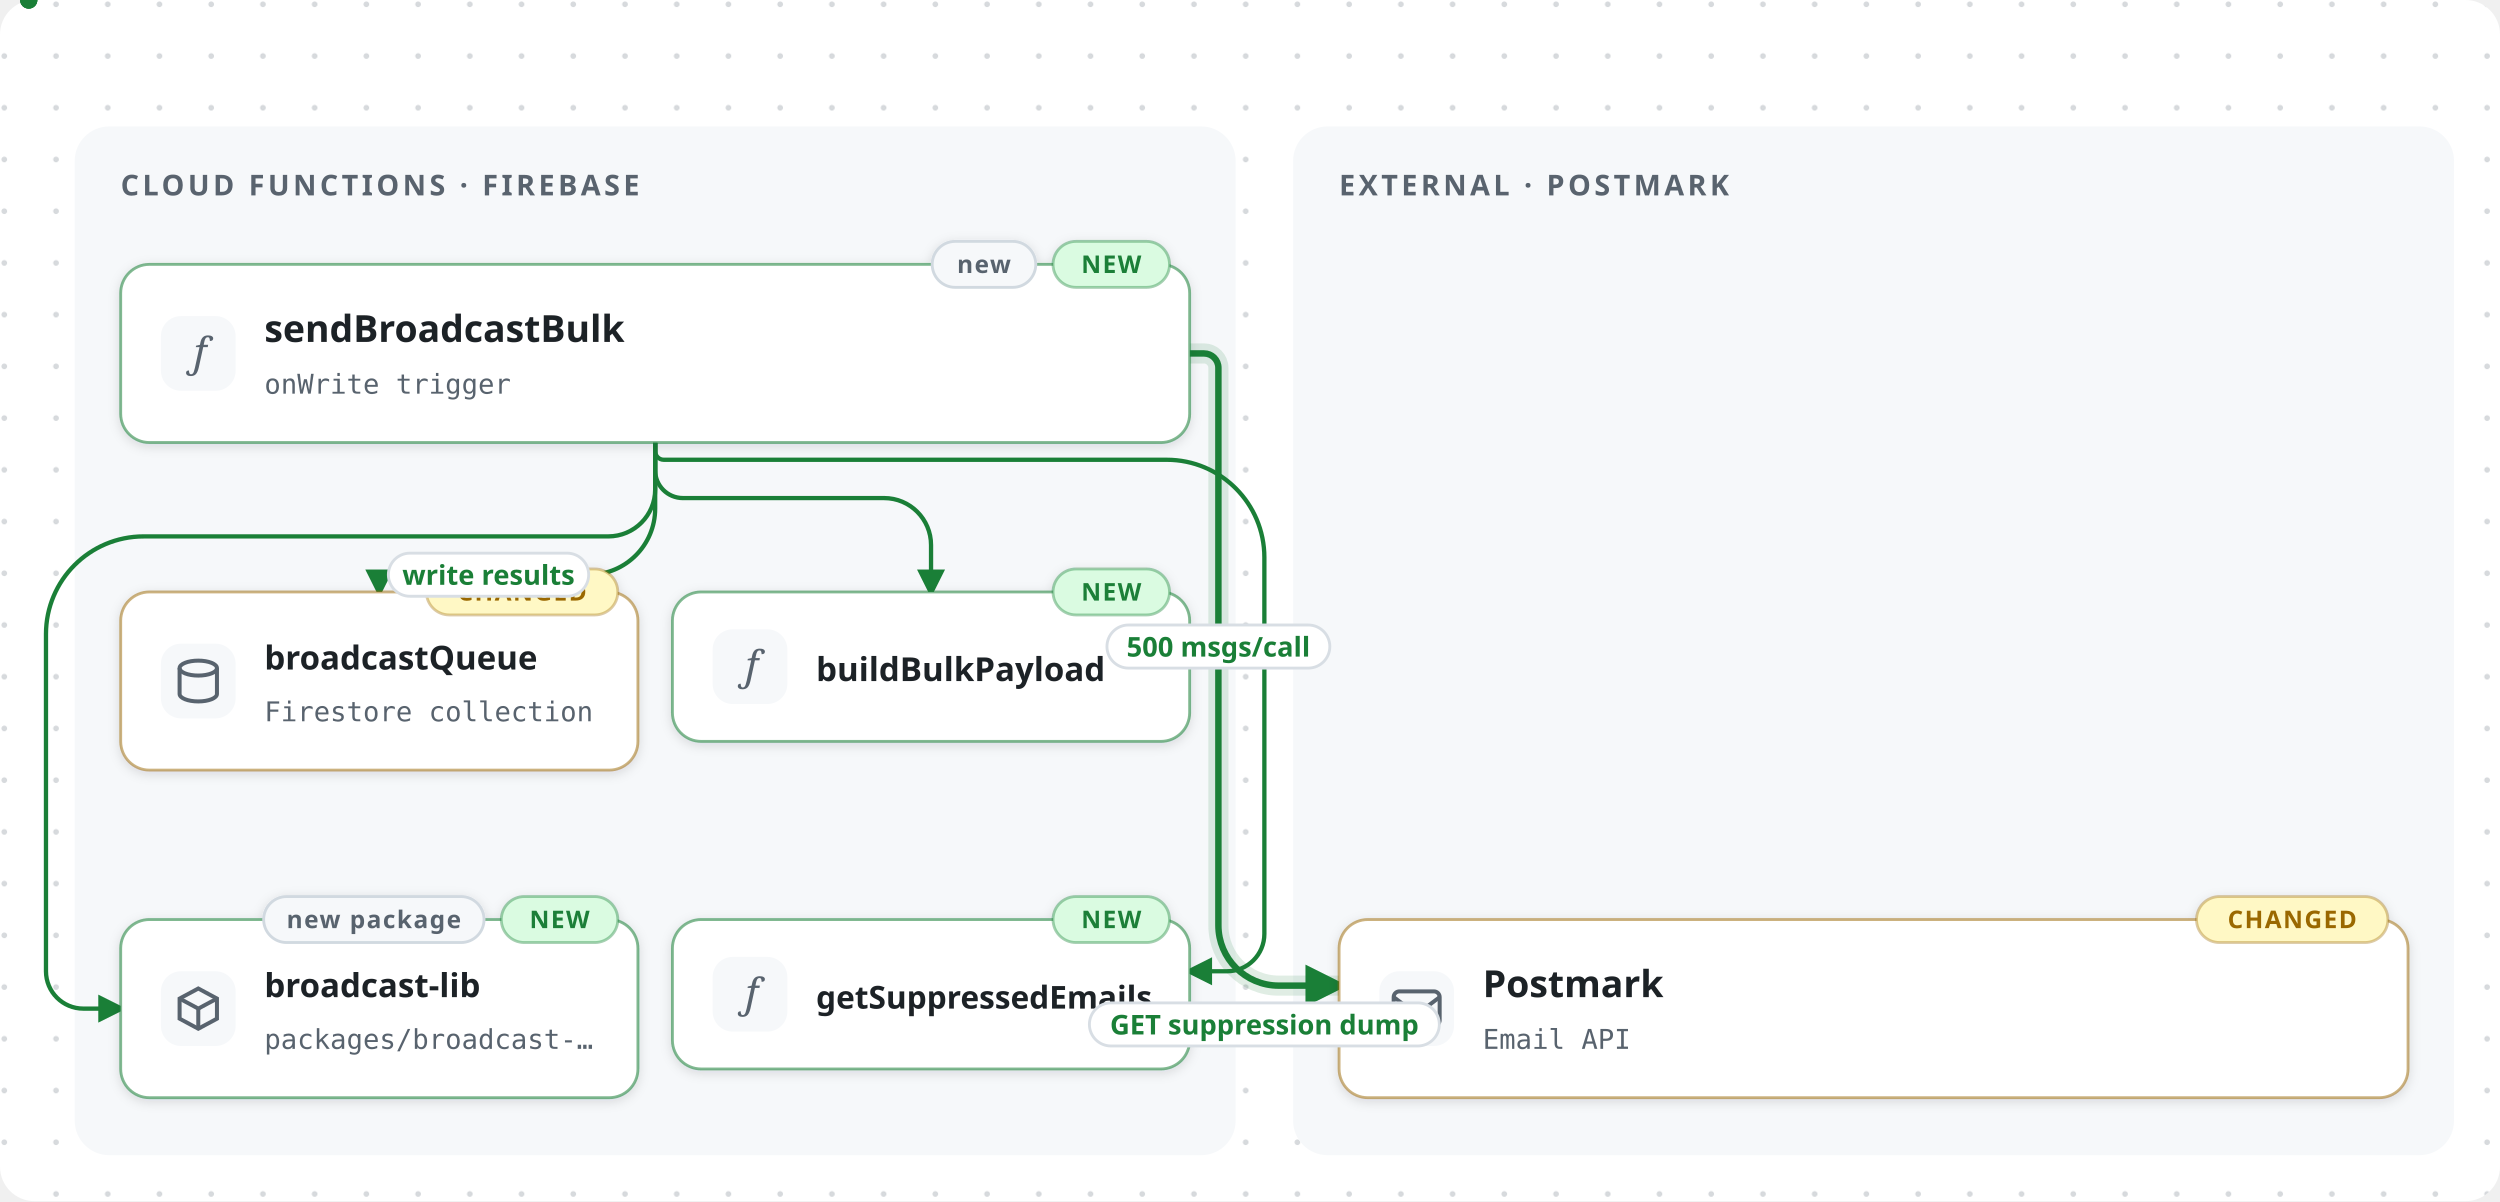
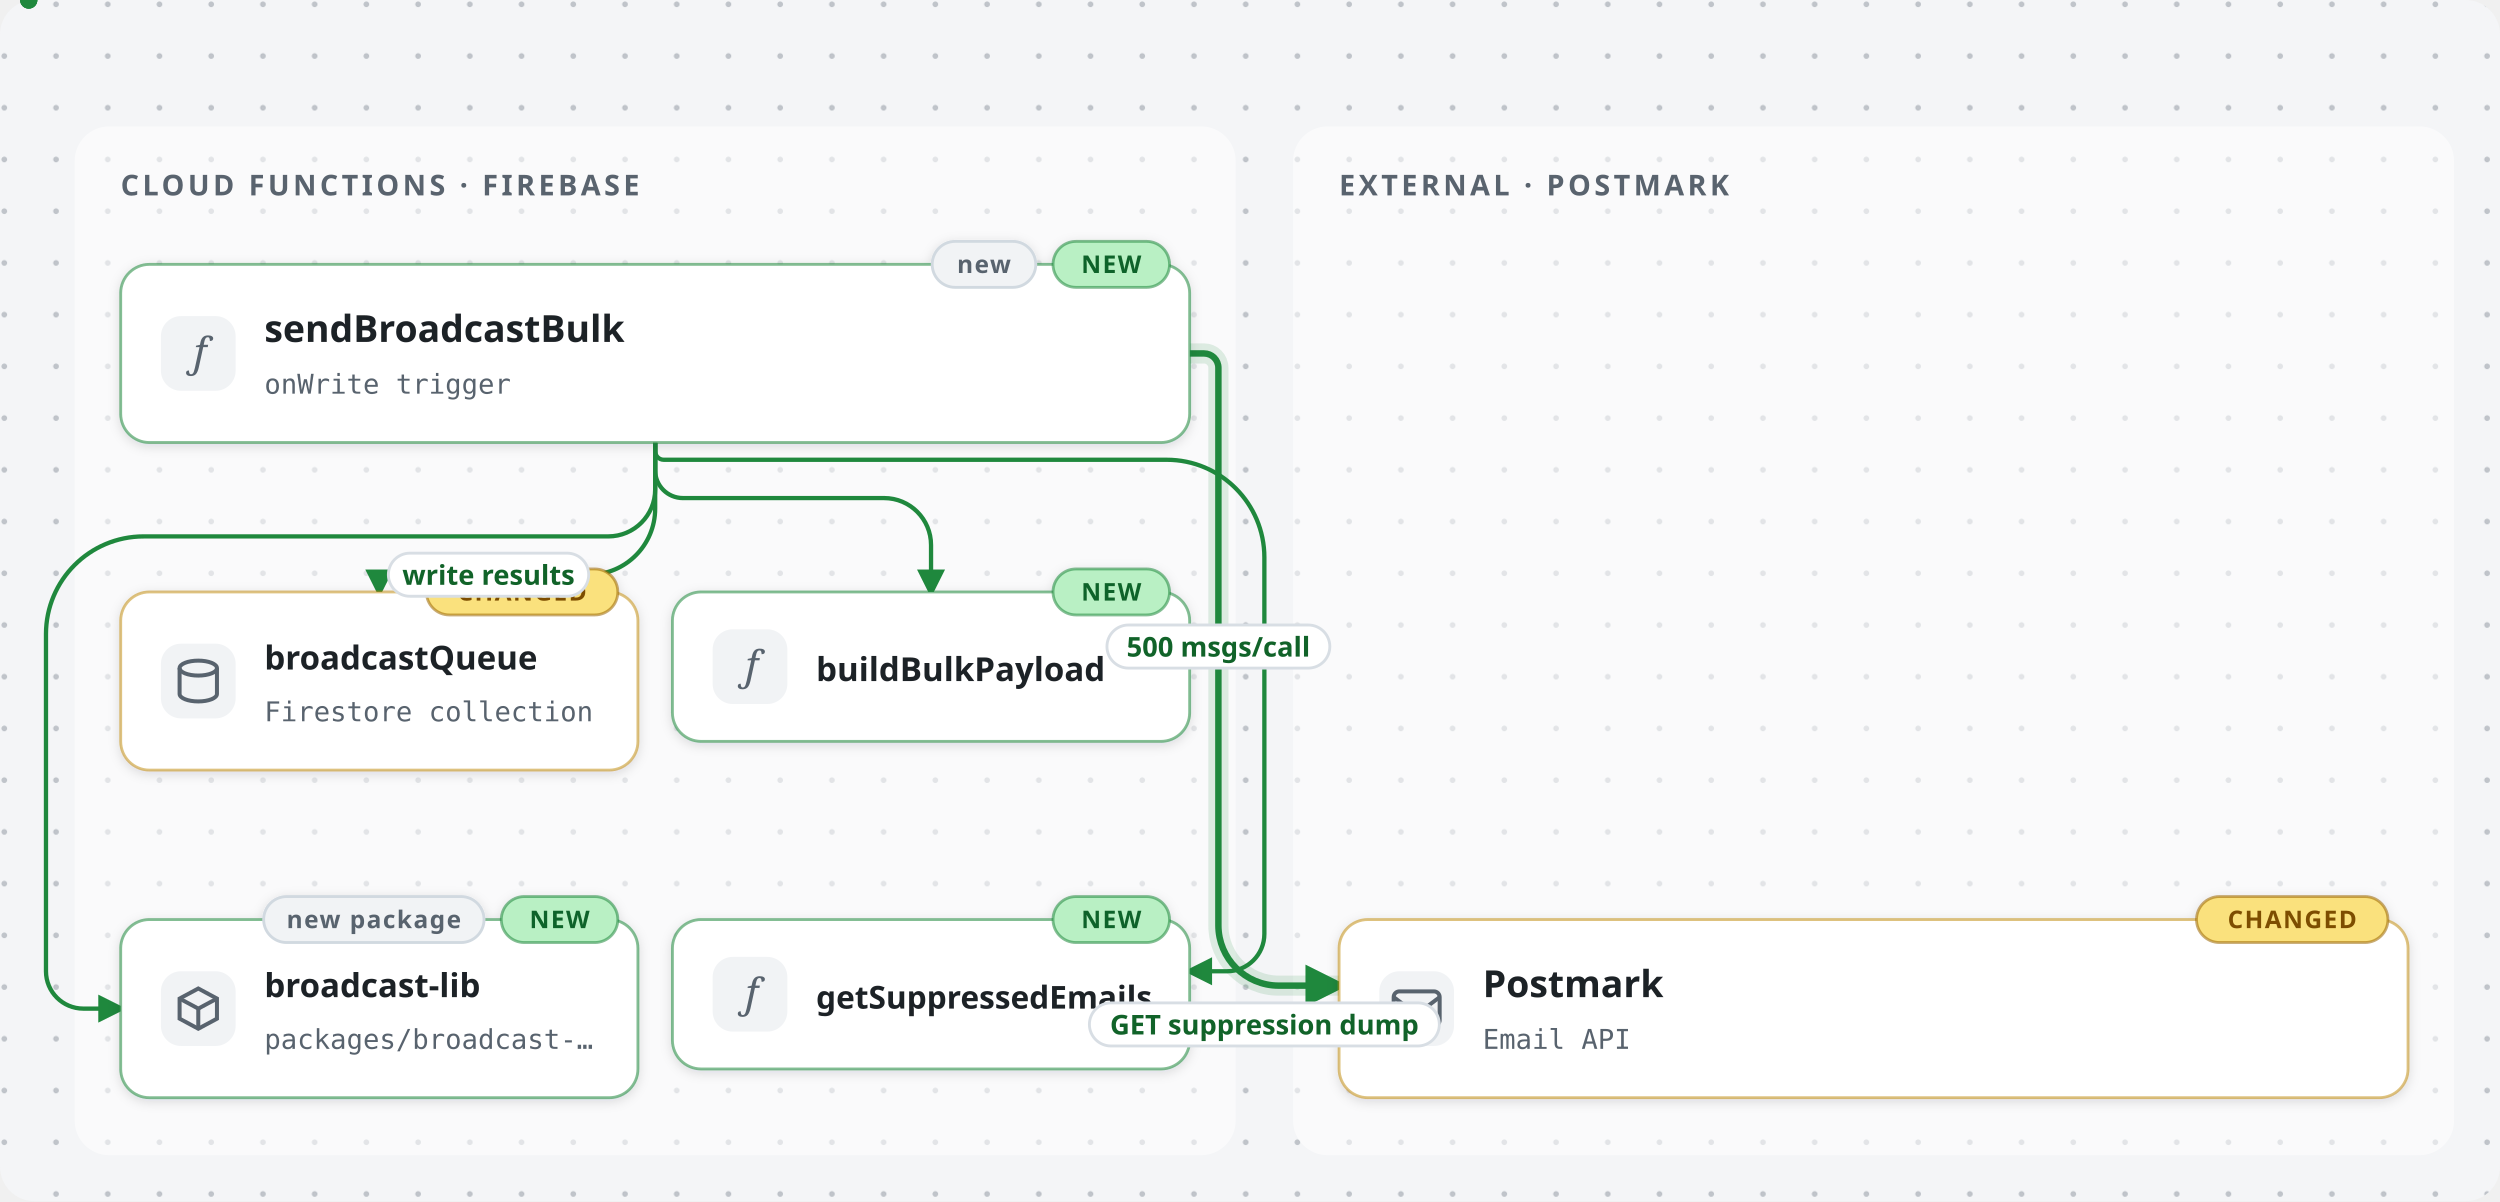
<svg xmlns="http://www.w3.org/2000/svg" viewBox="0 0 870 418" width="870" height="418" role="img" aria-label="The new batch path">
-   <style>text{font-family:-apple-system, BlinkMacSystemFont, "Segoe UI", "Noto Sans", Helvetica, Arial, sans-serif}.lanebox{fill:#f6f8fa}.lanelabel{font-size:10px;font-weight:700;letter-spacing:.12em;fill:#59636e}.card{fill:#ffffff;stroke:#d1d9e0;stroke-width:1}.card-added{stroke:#1a7f37;stroke-opacity:.55}.card-modified{stroke:#9a6700;stroke-opacity:.5}.ghost{opacity:.55}.ghost .card{stroke:#d1242f;stroke-dasharray:4 3;stroke-opacity:.6}.context{opacity:.82}.ntitle{font-weight:600;fill:#1f2328}.strike{text-decoration:line-through}.nsub{font-size:9.5px;fill:#59636e;font-family:ui-monospace, SFMono-Regular, "SF Mono", Menlo, Consolas, monospace}.chip{fill:#f6f8fa}.glyph{fill:#59636e}.glyph-stroke{stroke:#59636e;stroke-width:1.4;fill:none}.bdg text{font-size:8.5px;font-weight:700;letter-spacing:.06em}.bdg rect{stroke-width:1}.bdg-added rect{fill:#dafbe1;stroke:rgba(31,136,61,.4)}.bdg-added text{fill:#1a7f37}.bdg-modified rect{fill:#fff8c5;stroke:rgba(154,103,0,.35)}.bdg-modified text{fill:#9a6700}.bdg-removed rect{fill:#ffebe9;stroke:rgba(209,36,47,.35)}.bdg-removed text{fill:#d1242f}.bdg-neutral rect{fill:#f6f8fa;stroke:#d1d9e0}.bdg-neutral text{fill:#59636e}.edge{fill:none;stroke-width:1.5}.edge-added{stroke:#1a7f37}.edge-modified{stroke:#9a6700}.edge-removed{stroke:#d1242f;stroke-dasharray:5 4;opacity:.7}.edge-neutral{stroke:#8c959f}.hero{stroke-width:2.25}.faded{opacity:.45}.glow{fill:none;stroke-width:7;opacity:.14}.msg-self{font-size:11px;fill:#1f2328}.lpill{fill:#ffffff;stroke:#d8dee4;stroke-width:1}.ltext{font-size:9.5px;font-weight:600;fill:#59636e}.ltext-added{fill:#1a7f37}.ltext-modified{fill:#9a6700}.ltext-removed{fill:#d1242f}.cardsh{filter:drop-shadow(0 1px 2px rgba(31,35,40,.14))}.lifeline{stroke:#d1d9e0;stroke-width:1;stroke-dasharray:3 4}.actbar{fill:#dafbe1;stroke:rgba(31,136,61,.4)}.msg{fill:none;stroke-width:1.5}.msg-return{stroke-dasharray:4 3;opacity:.8}.msg-strong{stroke-width:2.25}</style>
+   <style>text{font-family:-apple-system, BlinkMacSystemFont, "Segoe UI", "Noto Sans", Helvetica, Arial, sans-serif}.lanebox{fill:rgba(255,255,255,.55)}.lanelabel{font-size:10px;font-weight:700;letter-spacing:.12em;fill:#59636e}.card{fill:#ffffff;stroke:#d1d9e0;stroke-width:1}.card-added{stroke:#1f883d;stroke-opacity:.55}.card-modified{stroke:#bf8700;stroke-opacity:.5}.ghost{opacity:.55}.ghost .card{stroke:#cf222e;stroke-dasharray:4 3;stroke-opacity:.6}.context{opacity:.82}.ntitle{font-weight:600;fill:#1f2328}.strike{text-decoration:line-through}.nsub{font-size:9.5px;fill:#59636e;font-family:ui-monospace, SFMono-Regular, "SF Mono", Menlo, Consolas, monospace}.chip{fill:#f1f3f5}.glyph{fill:#59636e}.glyph-stroke{stroke:#59636e;stroke-width:1.4;fill:none}.bdg text{font-size:8.5px;font-weight:700;letter-spacing:.06em}.bdg rect{stroke-width:1}.bdg-added rect{fill:#b9f0c4;stroke:rgba(31,136,61,.55)}.bdg-added text{fill:#116329}.bdg-modified rect{fill:#fae17d;stroke:rgba(154,103,0,.55)}.bdg-modified text{fill:#7d4e00}.bdg-removed rect{fill:#ffcecb;stroke:rgba(207,34,46,.5)}.bdg-removed text{fill:#a40e26}.bdg-neutral rect{fill:#f1f3f5;stroke:#d1d9e0}.bdg-neutral text{fill:#59636e}.edge{fill:none;stroke-width:1.5}.edge-added{stroke:#1f883d}.edge-modified{stroke:#bf8700}.edge-removed{stroke:#cf222e;stroke-dasharray:5 4;opacity:.7}.edge-neutral{stroke:#8c959f}.hero{stroke-width:2.25}.faded{opacity:.45}.glow{fill:none;stroke-width:7;opacity:.14}.msg-self{font-size:11px;fill:#1f2328}.lpill{fill:#ffffff;stroke:#d8dee4;stroke-width:1}.ltext{font-size:9.5px;font-weight:600;fill:#59636e}.ltext-added{fill:#116329}.ltext-modified{fill:#7d4e00}.ltext-removed{fill:#a40e26}.cardsh{filter:drop-shadow(0 1px 2px rgba(31,35,40,.14))}.lifeline{stroke:#d1d9e0;stroke-width:1;stroke-dasharray:3 4}.actbar{fill:#b9f0c4;stroke:rgba(31,136,61,.55)}.msg{fill:none;stroke-width:1.5}.msg-return{stroke-dasharray:4 3;opacity:.8}.msg-strong{stroke-width:2.25}</style>
  <defs>
    <pattern id="dots" width="18" height="18" patternUnits="userSpaceOnUse">
-       <circle cx="1.5" cy="1.5" r="1" fill="rgba(140,149,159,.35)" />
+       <circle cx="1.5" cy="1.5" r="1" fill="rgba(140,149,159,.5)" />
    </pattern>
    <marker id="mk-added" viewBox="0 0 10 10" refX="8" refY="5" markerWidth="6.5" markerHeight="6.5" orient="auto-start-reverse">
-       <path d="M0,0 L10,5 L0,10 z" fill="#1a7f37" />
+       <path d="M0,0 L10,5 L0,10 z" fill="#1f883d" />
    </marker>
    <marker id="mko-added" viewBox="0 0 10 10" refX="10" refY="5" markerWidth="6.5" markerHeight="6.5" orient="auto-start-reverse">
-       <path d="M2,1 L10,5 L2,9" fill="none" stroke="#1a7f37" stroke-width="1.6" stroke-linecap="round" stroke-linejoin="round" />
+       <path d="M2,1 L10,5 L2,9" fill="none" stroke="#1f883d" stroke-width="1.6" stroke-linecap="round" stroke-linejoin="round" />
    </marker>
    <marker id="mk-modified" viewBox="0 0 10 10" refX="8" refY="5" markerWidth="6.5" markerHeight="6.5" orient="auto-start-reverse">
-       <path d="M0,0 L10,5 L0,10 z" fill="#9a6700" />
+       <path d="M0,0 L10,5 L0,10 z" fill="#bf8700" />
    </marker>
    <marker id="mko-modified" viewBox="0 0 10 10" refX="10" refY="5" markerWidth="6.5" markerHeight="6.5" orient="auto-start-reverse">
-       <path d="M2,1 L10,5 L2,9" fill="none" stroke="#9a6700" stroke-width="1.6" stroke-linecap="round" stroke-linejoin="round" />
+       <path d="M2,1 L10,5 L2,9" fill="none" stroke="#bf8700" stroke-width="1.6" stroke-linecap="round" stroke-linejoin="round" />
    </marker>
    <marker id="mk-removed" viewBox="0 0 10 10" refX="8" refY="5" markerWidth="6.5" markerHeight="6.5" orient="auto-start-reverse">
-       <path d="M0,0 L10,5 L0,10 z" fill="#d1242f" />
+       <path d="M0,0 L10,5 L0,10 z" fill="#cf222e" />
    </marker>
    <marker id="mko-removed" viewBox="0 0 10 10" refX="10" refY="5" markerWidth="6.5" markerHeight="6.5" orient="auto-start-reverse">
-       <path d="M2,1 L10,5 L2,9" fill="none" stroke="#d1242f" stroke-width="1.6" stroke-linecap="round" stroke-linejoin="round" />
+       <path d="M2,1 L10,5 L2,9" fill="none" stroke="#cf222e" stroke-width="1.6" stroke-linecap="round" stroke-linejoin="round" />
    </marker>
    <marker id="mk-neutral" viewBox="0 0 10 10" refX="8" refY="5" markerWidth="6.5" markerHeight="6.5" orient="auto-start-reverse">
      <path d="M0,0 L10,5 L0,10 z" fill="#8c959f" />
    </marker>
    <marker id="mko-neutral" viewBox="0 0 10 10" refX="10" refY="5" markerWidth="6.5" markerHeight="6.5" orient="auto-start-reverse">
      <path d="M2,1 L10,5 L2,9" fill="none" stroke="#8c959f" stroke-width="1.6" stroke-linecap="round" stroke-linejoin="round" />
    </marker>
  </defs>
-   <rect x="0" y="0" width="870" height="418" rx="12" fill="#ffffff" />
+   <rect x="0" y="0" width="870" height="418" rx="12" fill="#f4f5f7" />
  <rect x="0" y="0" width="870" height="418" rx="12" fill="url(#dots)" />
  <g transform="translate(10,0)">
    <g>
      <rect class="lanebox" x="16" y="44" width="404" height="358" rx="12" />
      <text class="lanelabel" x="32" y="68">CLOUD FUNCTIONS · FIREBASE</text>
      <rect class="lanebox" x="440" y="44" width="404" height="358" rx="12" />
      <text class="lanelabel" x="456" y="68">EXTERNAL · POSTMARK</text>
    </g>
    <g>
      <path class="edge edge-added" d="M218,154 L218,163.67 C218,169.01 222.33,173.33 227.67,173.33 L297.67,173.33 C306.69,173.33 314,180.65 314,189.67 L314,206" marker-end="url(#mk-added)" />
      <path class="edge edge-added" d="M218,154 L218,157 C218,158.66 219.34,160 221,160 L396,160 C414.78,160 430,175.22 430,194 L430,325 C430,332.18 424.18,338 417,338 L404,338" marker-end="url(#mk-added)" />
      <path class="edge edge-added" d="M218,154 L218,170.33 C218,179.35 210.69,186.67 201.67,186.67 L40,186.67 C21.22,186.67 6,201.89 6,220.67 L6,338 C6,345.18 11.82,351 19,351 L32,351" marker-end="url(#mk-added)" />
      <path class="edge edge-added" d="M404,356.5 L456,356.5" marker-end="url(#mk-added)" />
-       <circle r="2.6" fill="#1a7f37">
+       <circle r="2.6" fill="#1f883d">
        <animateMotion dur="1.6s" repeatCount="indefinite" path="M404,356.5 L456,356.5" />
      </circle>
-       <path class="glow" stroke="#1a7f37" d="M404,123 L409,123 C411.76,123 414,125.24 414,128 L414,322 C414,333.6 423.4,343 435,343 L456,343" />
+       <path class="glow" stroke="#1f883d" d="M404,123 L409,123 C411.76,123 414,125.24 414,128 L414,322 C414,333.6 423.4,343 435,343 L456,343" />
      <path class="edge edge-added hero" d="M404,123 L409,123 C411.76,123 414,125.24 414,128 L414,322 C414,333.6 423.4,343 435,343 L456,343" marker-end="url(#mk-added)" />
-       <circle r="3" fill="#1a7f37">
+       <circle r="3" fill="#1f883d">
        <animateMotion dur="2.1s" repeatCount="indefinite" path="M404,123 L409,123 C411.76,123 414,125.24 414,128 L414,322 C414,333.6 423.4,343 435,343 L456,343" />
      </circle>
-       <circle r="3" fill="#1a7f37">
+       <circle r="3" fill="#1f883d">
        <animateMotion dur="2.1s" begin="-1.4s" repeatCount="indefinite" path="M404,123 L409,123 C411.76,123 414,125.24 414,128 L414,322 C414,333.6 423.4,343 435,343 L456,343" />
      </circle>
-       <circle r="3" fill="#1a7f37">
+       <circle r="3" fill="#1f883d">
        <animateMotion dur="2.1s" begin="-0.7s" repeatCount="indefinite" path="M404,123 L409,123 C411.76,123 414,125.24 414,128 L414,322 C414,333.6 423.4,343 435,343 L456,343" />
      </circle>
      <path class="edge edge-added" d="M218,154 L218,177 C218,189.7 207.7,200 195,200 L125,200 C123.34,200 122,201.34 122,203 L122,206" marker-end="url(#mk-added)" />
    </g>
    <g>
      <g class="cardsh">
        <rect class="card card-added" x="32" y="92" width="372" height="62" rx="10" />
        <rect class="chip" x="46" y="110" width="26" height="26" rx="7" />
        <g>
          <text class="glyph" x="59" y="127.5" text-anchor="middle" style="font-size:14px;font-style:italic;font-family:Georgia,serif">ƒ</text>
        </g>
        <text class="ntitle" x="82" y="119" font-size="13">sendBroadcastBulk</text>
        <text class="nsub" x="82" y="137">onWrite trigger</text>
        <g class="bdg bdg-neutral">
          <rect x="314.4" y="84" width="36.05" height="16" rx="8" />
          <text x="332.42" y="95" text-anchor="middle">new</text>
        </g>
        <g class="bdg bdg-added">
          <rect x="356.45" y="84" width="40.55" height="16" rx="8" />
          <text x="376.73" y="95" text-anchor="middle">NEW</text>
        </g>
      </g>
      <g class="cardsh">
        <rect class="card card-modified" x="32" y="206" width="180" height="62" rx="10" />
        <rect class="chip" x="46" y="224" width="26" height="26" rx="7" />
        <g>
          <ellipse class="glyph-stroke" cx="59" cy="232.5" rx="6.5" ry="2.6" />
          <path class="glyph-stroke" d="M52.5,232.5 v9 a6.5,2.6 0 0 0 13 0 v-9" />
        </g>
        <text class="ntitle" x="82" y="233" font-size="11.5">broadcastQueue</text>
        <text class="nsub" x="82" y="251">Firestore collection</text>
        <g class="bdg bdg-modified">
          <rect x="138.38" y="198" width="66.62" height="16" rx="8" />
          <text x="171.69" y="209" text-anchor="middle">CHANGED</text>
        </g>
      </g>
      <g class="cardsh">
        <rect class="card card-added" x="224" y="206" width="180" height="52" rx="10" />
        <rect class="chip" x="238" y="219" width="26" height="26" rx="7" />
        <g>
          <text class="glyph" x="251" y="236.5" text-anchor="middle" style="font-size:14px;font-style:italic;font-family:Georgia,serif">ƒ</text>
        </g>
        <text class="ntitle" x="274" y="237" font-size="11.5">buildBulkPayload</text>
        <g class="bdg bdg-added">
          <rect x="356.45" y="198" width="40.55" height="16" rx="8" />
          <text x="376.73" y="209" text-anchor="middle">NEW</text>
        </g>
      </g>
      <g class="cardsh">
        <rect class="card card-added" x="32" y="320" width="180" height="62" rx="10" />
        <rect class="chip" x="46" y="338" width="26" height="26" rx="7" />
        <g>
          <path class="glyph-stroke" d="M59,344 l6.5,3.5 v7 l-6.5,3.5 l-6.5,-3.5 v-7 Z" />
          <path class="glyph-stroke" d="M52.5,347.5 l6.5,3.5 l6.5,-3.5" />
          <path class="glyph-stroke" d="M59,351 v7" />
        </g>
        <text class="ntitle" x="82" y="347" font-size="11.5">broadcast-lib</text>
        <text class="nsub" x="82" y="365">packages/broadcast-…</text>
        <g class="bdg bdg-neutral">
          <rect x="81.75" y="312" width="76.7" height="16" rx="8" />
          <text x="120.1" y="323" text-anchor="middle">new package</text>
        </g>
        <g class="bdg bdg-added">
          <rect x="164.45" y="312" width="40.55" height="16" rx="8" />
          <text x="184.73" y="323" text-anchor="middle">NEW</text>
        </g>
      </g>
      <g class="cardsh">
        <rect class="card card-added" x="224" y="320" width="180" height="52" rx="10" />
        <rect class="chip" x="238" y="333" width="26" height="26" rx="7" />
        <g>
          <text class="glyph" x="251" y="350.5" text-anchor="middle" style="font-size:14px;font-style:italic;font-family:Georgia,serif">ƒ</text>
        </g>
        <text class="ntitle" x="274" y="351" font-size="11">getSuppressedEmails</text>
        <g class="bdg bdg-added">
          <rect x="356.45" y="312" width="40.55" height="16" rx="8" />
          <text x="376.73" y="323" text-anchor="middle">NEW</text>
        </g>
      </g>
      <g class="cardsh">
        <rect class="card card-modified" x="456" y="320" width="372" height="62" rx="10" />
        <rect class="chip" x="470" y="338" width="26" height="26" rx="7" />
        <g>
          <rect class="glyph-stroke" x="475" y="345" width="16" height="12" rx="2" />
          <path class="glyph-stroke" d="M475,347 l8,6 8,-6" />
        </g>
        <text class="ntitle" x="506" y="347" font-size="13">Postmark</text>
        <text class="nsub" x="506" y="365">Email API</text>
        <g class="bdg bdg-modified">
          <rect x="754.38" y="312" width="66.62" height="16" rx="8" />
          <text x="787.69" y="323" text-anchor="middle">CHANGED</text>
        </g>
      </g>
    </g>
    <g>
      <g>
        <rect class="lpill" x="369.11" y="349" width="121.78" height="15" rx="7.5" />
        <text class="ltext ltext-added" x="430" y="360" text-anchor="middle">GET suppression dump</text>
      </g>
      <g>
        <rect class="lpill" x="375.22" y="217.5" width="77.56" height="15" rx="7.5" />
        <text class="ltext ltext-added" x="414" y="228.5" text-anchor="middle">500 msgs/call</text>
      </g>
      <g>
        <rect class="lpill" x="125.15" y="192.5" width="69.71" height="15" rx="7.5" />
        <text class="ltext ltext-added" x="160" y="203.5" text-anchor="middle">write results</text>
      </g>
    </g>
  </g>
</svg>
